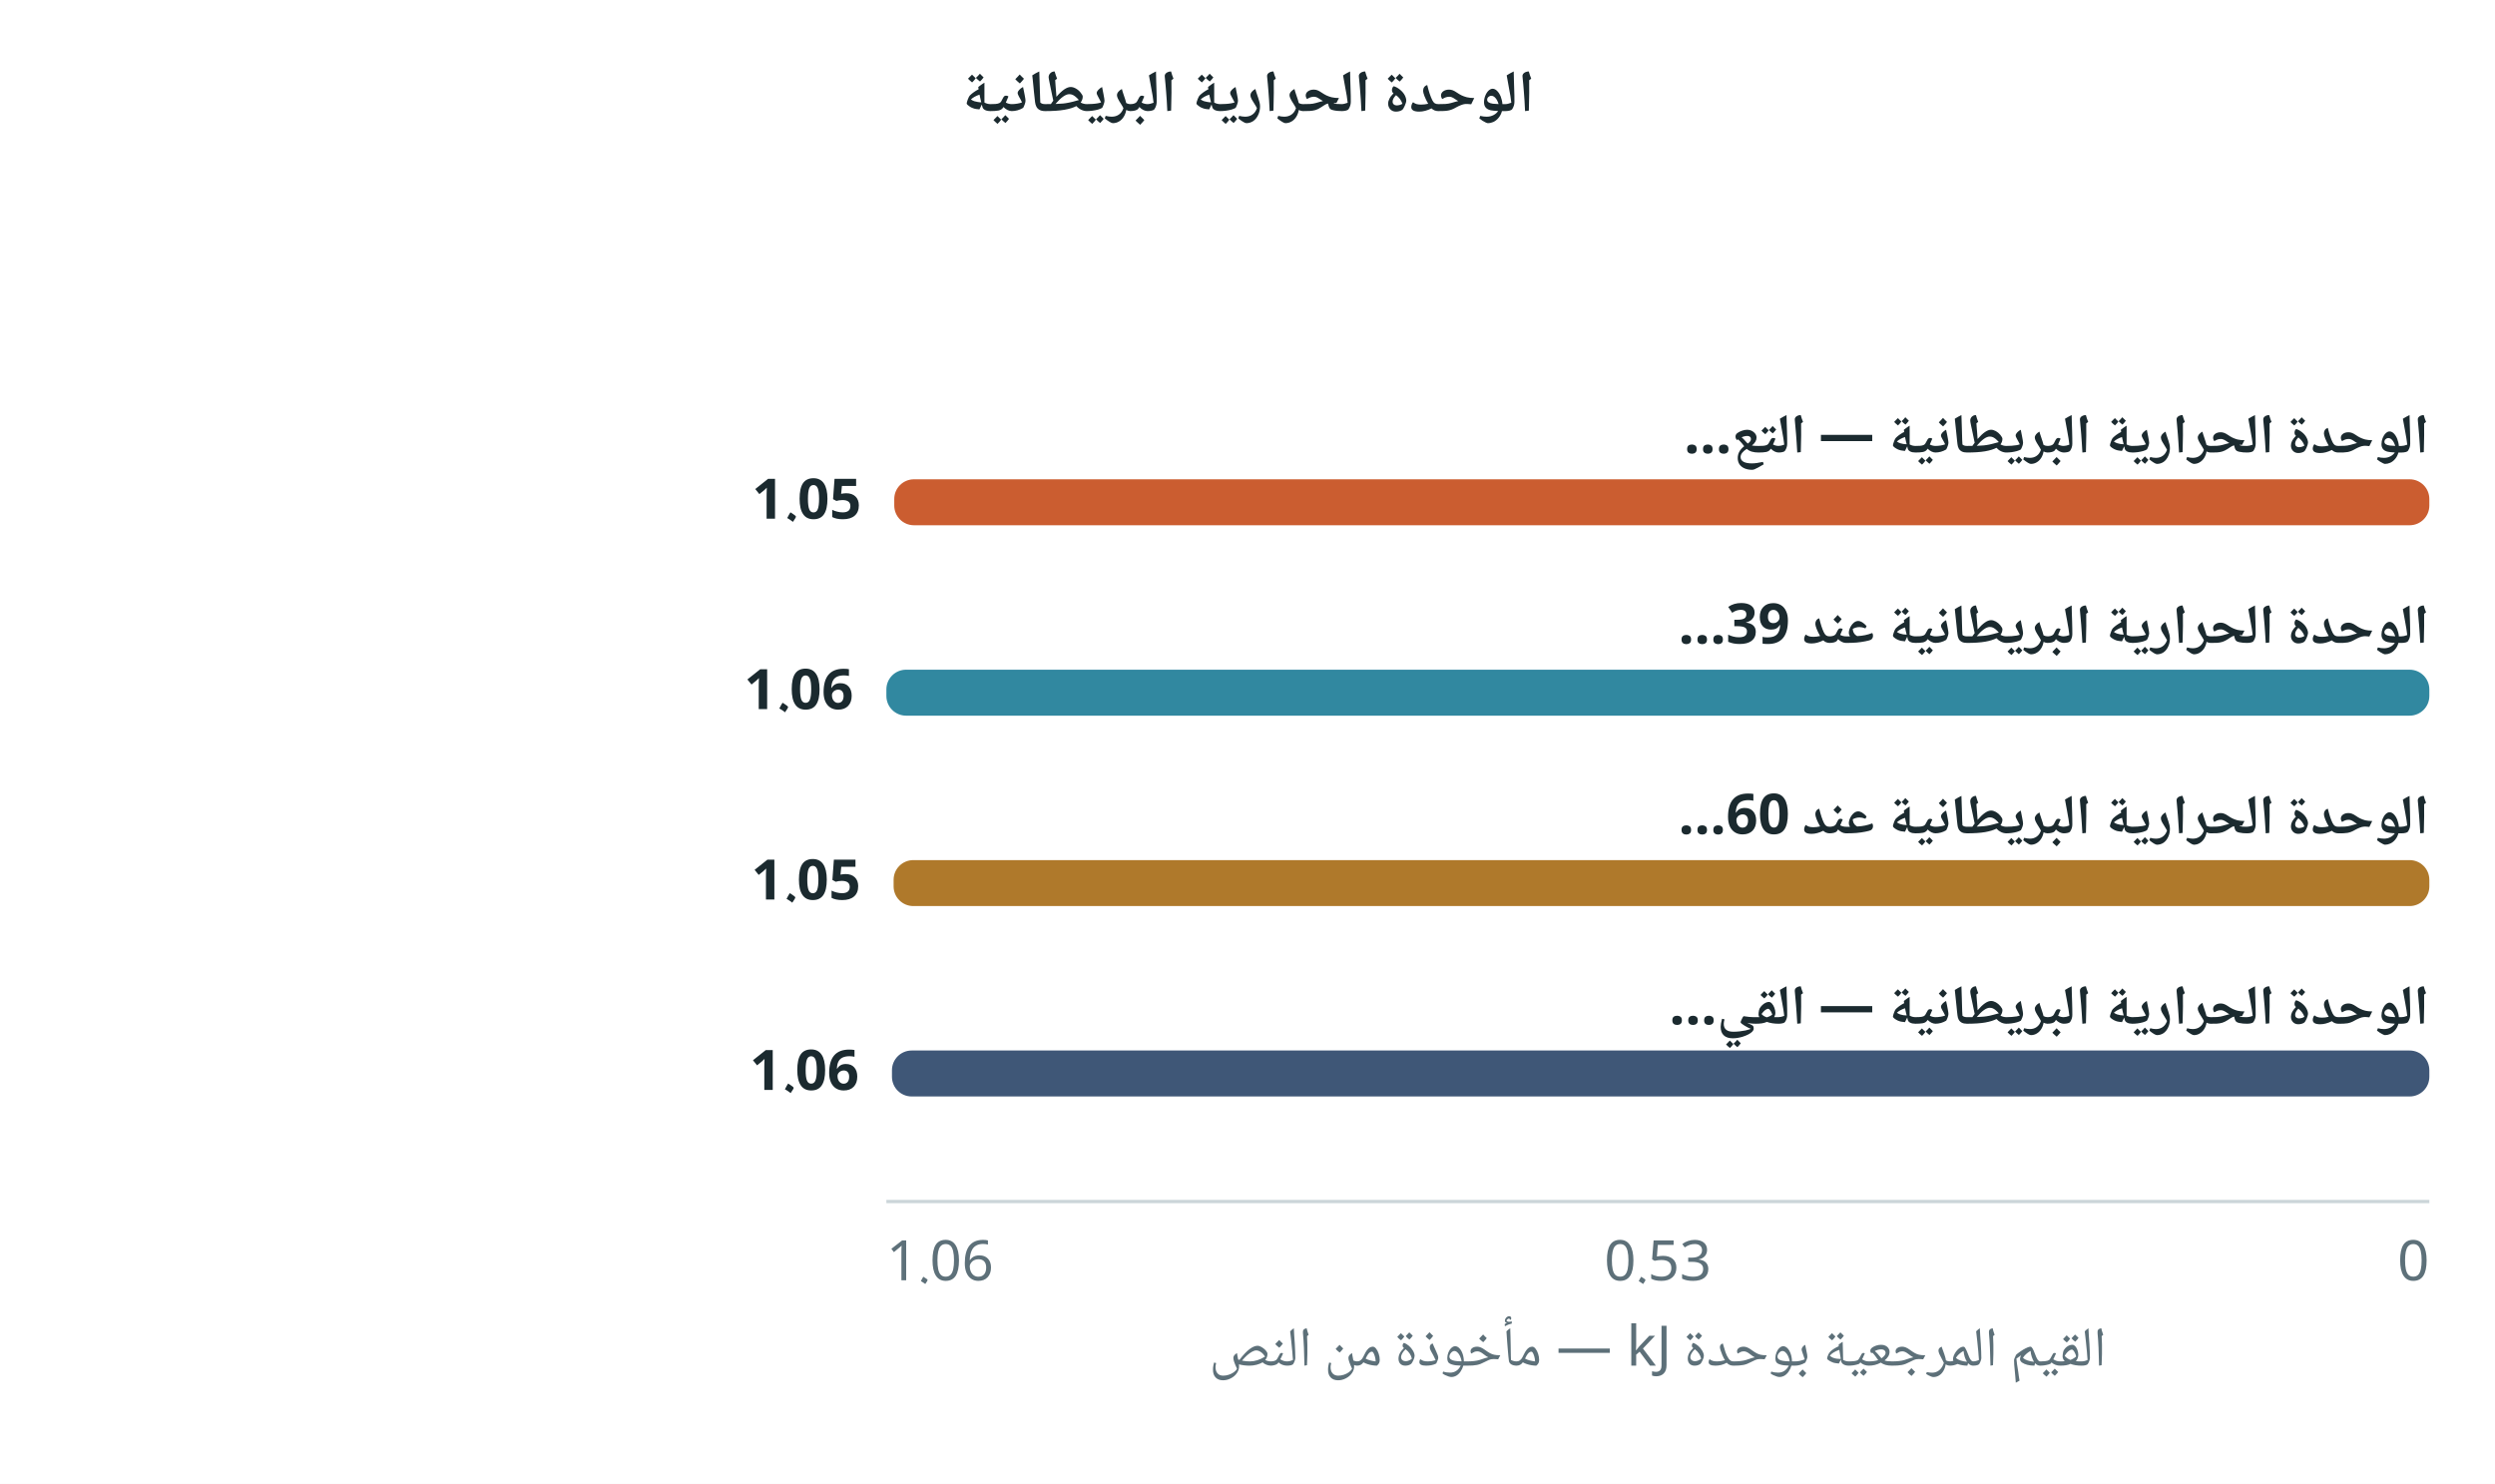
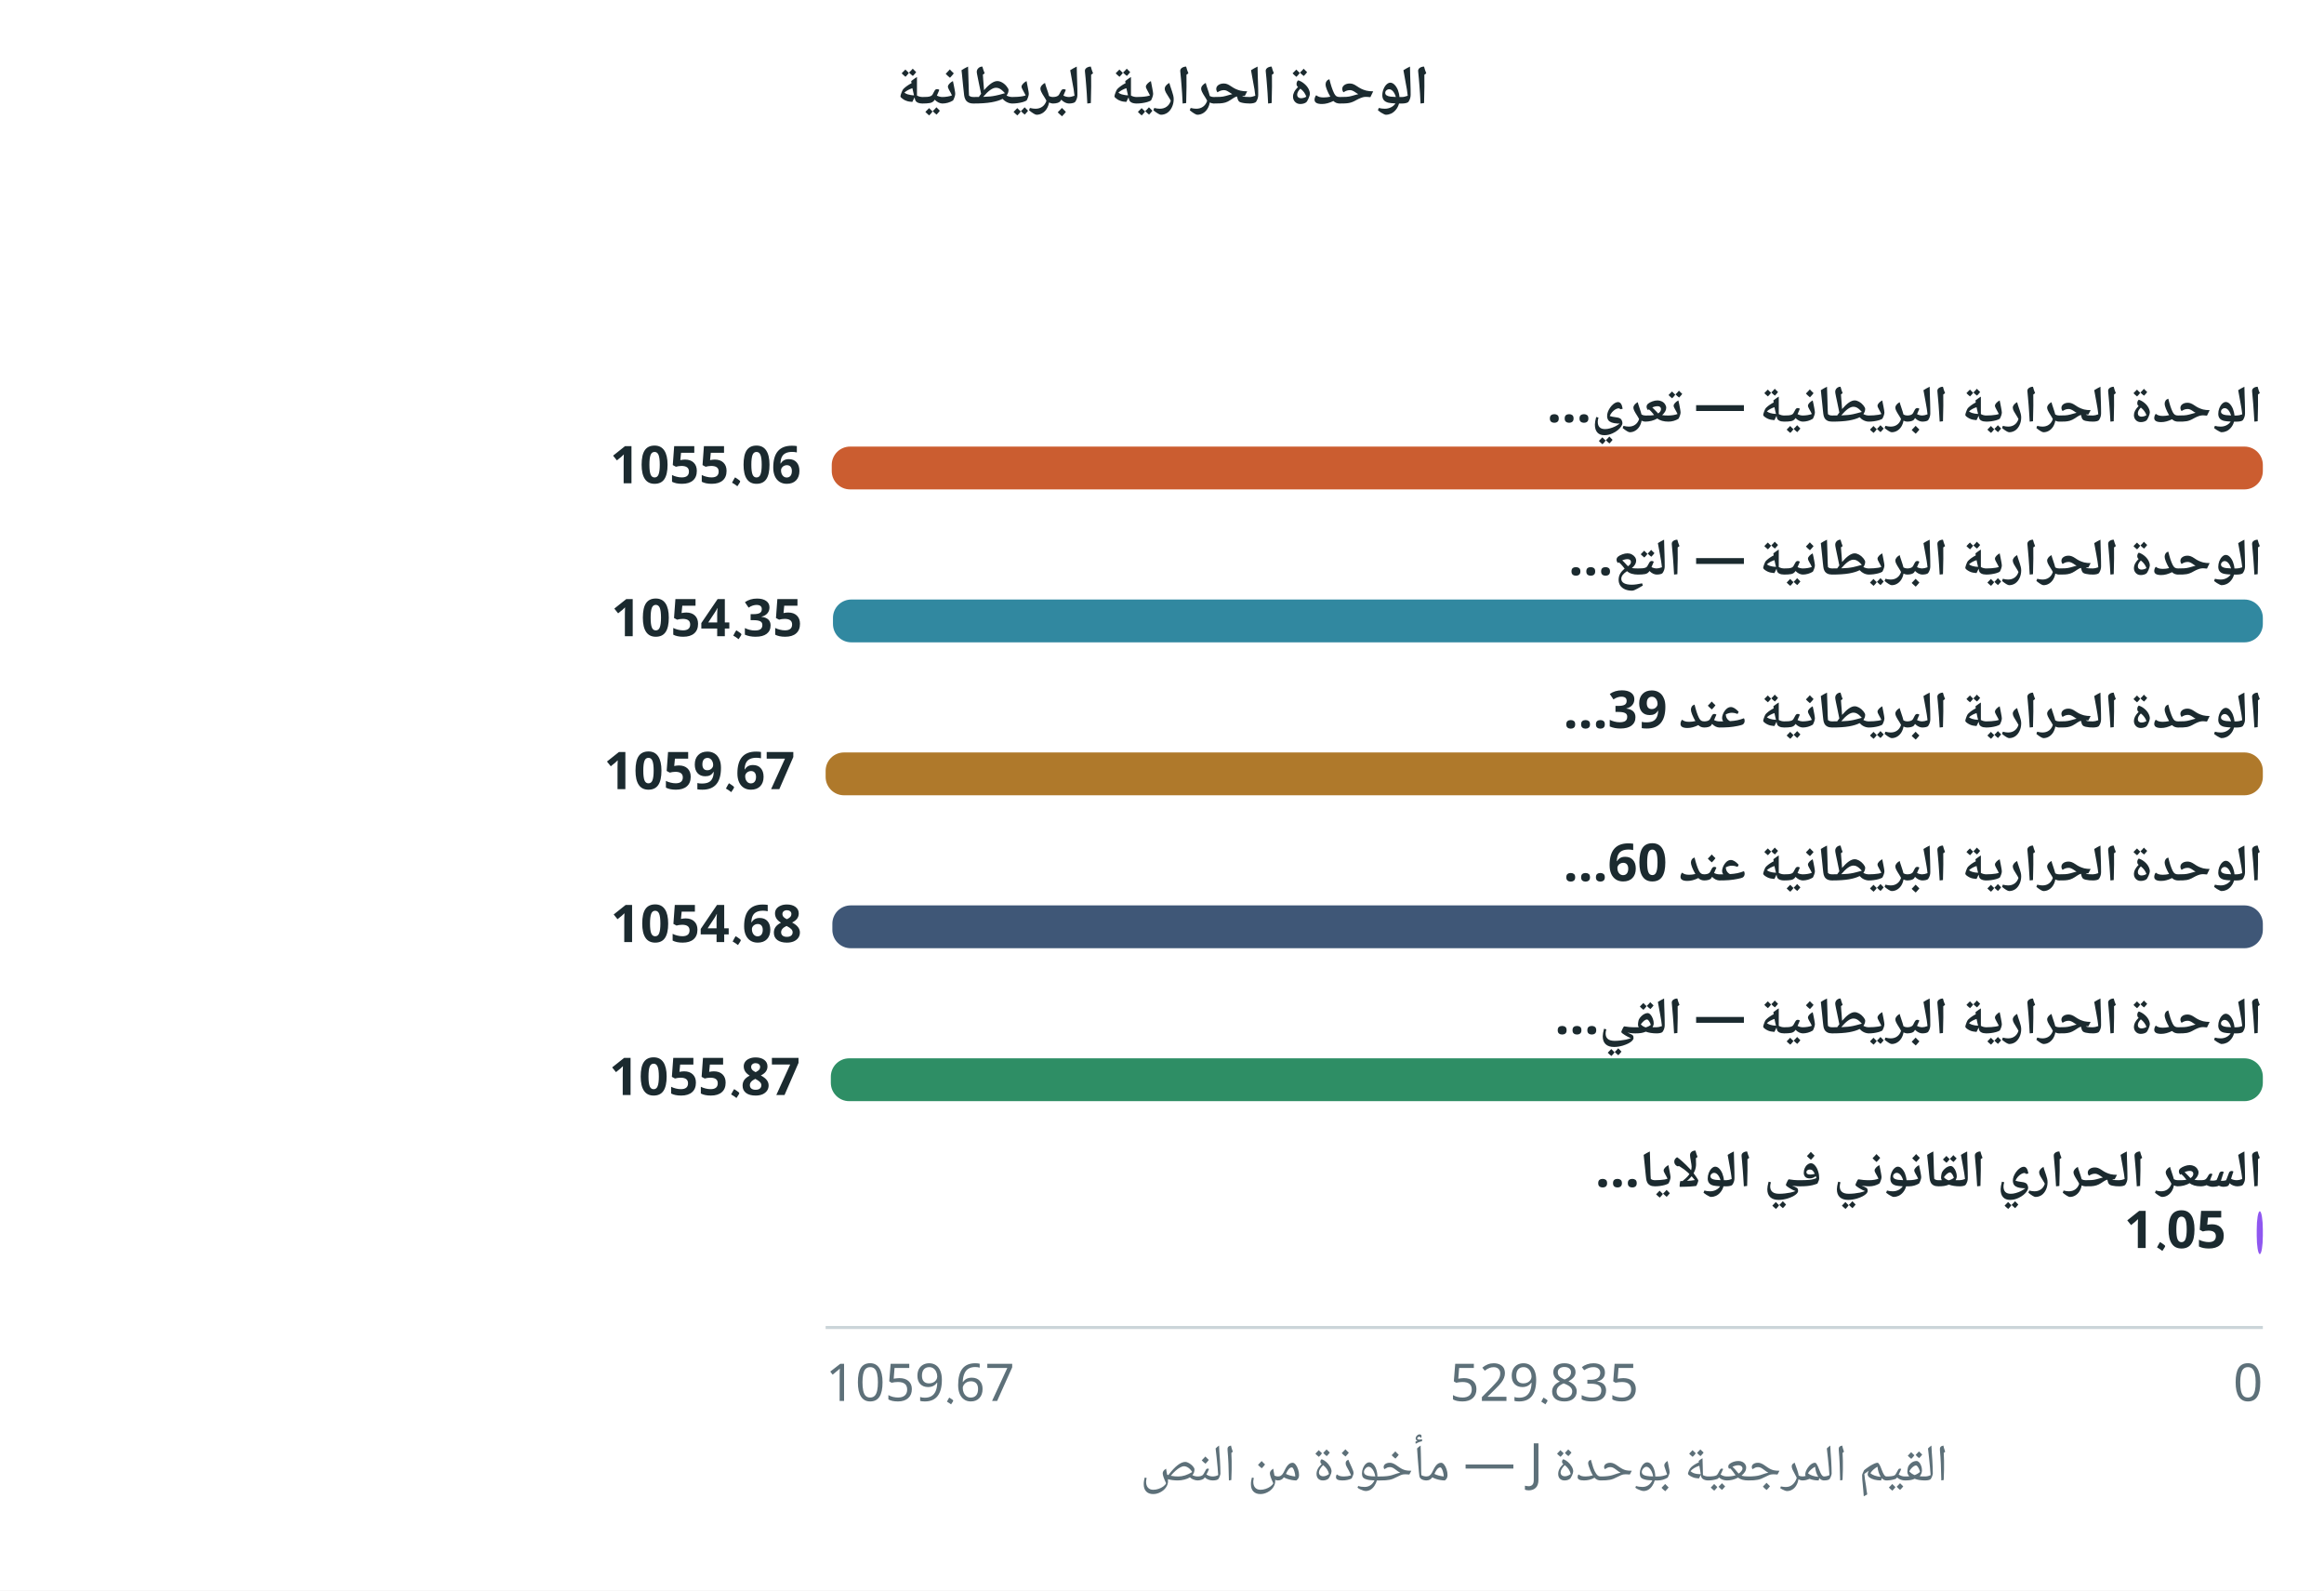
- <svg xmlns="http://www.w3.org/2000/svg" width="760" height="452" viewBox="0 0 760 452" role="img" aria-labelledby="t">
-   <rect width="760" height="452" fill="#ffffff" />
+ <svg xmlns="http://www.w3.org/2000/svg" width="760" height="520" viewBox="0 0 760 520" role="img" aria-labelledby="t">
+   <rect width="760" height="520" fill="#ffffff" />
  <g font-family="'Segoe UI', 'Noto Naskh Arabic', system-ui, sans-serif" direction="rtl">
    <text x="380" y="34" font-size="18" font-weight="700" fill="#1b2a2f" text-anchor="middle">الوحدة الحرارية البريطانية</text>
-     <text x="740" y="138" font-size="17" font-weight="600" fill="#1b2a2f" text-anchor="start">الوحدة الحرارية البريطانية — التع…</text>
-     <rect x="272.4" y="146" width="467.6" height="14" fill="#c2410c" fill-opacity="0.85" rx="6" />
-     <text x="262.4" y="158" font-size="17" font-weight="700" fill="#1b2a2f" text-anchor="end" direction="ltr">⁨1.05⁩</text>
-     <text x="740" y="196" font-size="17" font-weight="600" fill="#1b2a2f" text-anchor="start">الوحدة الحرارية البريطانية عند 39…</text>
-     <rect x="270" y="204" width="470" height="14" fill="#0e7490" fill-opacity="0.85" rx="6" />
-     <text x="260" y="216" font-size="17" font-weight="700" fill="#1b2a2f" text-anchor="end" direction="ltr">⁨1.06⁩</text>
-     <text x="740" y="254" font-size="17" font-weight="600" fill="#1b2a2f" text-anchor="start">الوحدة الحرارية البريطانية عند 60…</text>
-     <rect x="272.2" y="262" width="467.8" height="14" fill="#a16207" fill-opacity="0.85" rx="6" />
-     <text x="262.2" y="274" font-size="17" font-weight="700" fill="#1b2a2f" text-anchor="end" direction="ltr">⁨1.05⁩</text>
-     <text x="740" y="312" font-size="17" font-weight="600" fill="#1b2a2f" text-anchor="start">الوحدة الحرارية البريطانية — القي…</text>
-     <rect x="271.7" y="320" width="468.3" height="14" fill="#1e3a5f" fill-opacity="0.85" rx="6" />
-     <text x="261.7" y="332" font-size="17" font-weight="700" fill="#1b2a2f" text-anchor="end" direction="ltr">⁨1.06⁩</text>
-     <line x1="740" y1="366" x2="270" y2="366" stroke="#cbd5d9" stroke-width="1" />
-     <text x="740" y="390" font-size="17" font-weight="400" fill="#5d7079" text-anchor="start">0</text>
-     <text x="505" y="390" font-size="17" font-weight="400" fill="#5d7079" text-anchor="middle">0.53</text>
-     <text x="270" y="390" font-size="17" font-weight="400" fill="#5d7079" text-anchor="end">1.06</text>
-     <text x="505" y="416" font-size="17" font-weight="400" fill="#5d7079" text-anchor="middle">القيم المرجعية بوحدة kJ — مأخوذة من النص</text>
+     <text x="740" y="138" font-size="17" font-weight="600" fill="#1b2a2f" text-anchor="start">الوحدة الحرارية البريطانية — تعري…</text>
+     <rect x="272" y="146" width="468" height="14" fill="#c2410c" fill-opacity="0.85" rx="6" />
+     <text x="262" y="158" font-size="17" font-weight="700" fill="#1b2a2f" text-anchor="end" direction="ltr">⁨1055.06⁩</text>
+     <text x="740" y="188" font-size="17" font-weight="600" fill="#1b2a2f" text-anchor="start">الوحدة الحرارية البريطانية — التع…</text>
+     <rect x="272.4" y="196" width="467.6" height="14" fill="#0e7490" fill-opacity="0.85" rx="6" />
+     <text x="262.4" y="208" font-size="17" font-weight="700" fill="#1b2a2f" text-anchor="end" direction="ltr">⁨1054.35⁩</text>
+     <text x="740" y="238" font-size="17" font-weight="600" fill="#1b2a2f" text-anchor="start">الوحدة الحرارية البريطانية عند 39…</text>
+     <rect x="270" y="246" width="470" height="14" fill="#a16207" fill-opacity="0.85" rx="6" />
+     <text x="260" y="258" font-size="17" font-weight="700" fill="#1b2a2f" text-anchor="end" direction="ltr">⁨1059.67⁩</text>
+     <text x="740" y="288" font-size="17" font-weight="600" fill="#1b2a2f" text-anchor="start">الوحدة الحرارية البريطانية عند 60…</text>
+     <rect x="272.2" y="296" width="467.8" height="14" fill="#1e3a5f" fill-opacity="0.85" rx="6" />
+     <text x="262.2" y="308" font-size="17" font-weight="700" fill="#1b2a2f" text-anchor="end" direction="ltr">⁨1054.68⁩</text>
+     <text x="740" y="338" font-size="17" font-weight="600" fill="#1b2a2f" text-anchor="start">الوحدة الحرارية البريطانية — القي…</text>
+     <rect x="271.7" y="346" width="468.3" height="14" fill="#0a7a4a" fill-opacity="0.85" rx="6" />
+     <text x="261.7" y="358" font-size="17" font-weight="700" fill="#1b2a2f" text-anchor="end" direction="ltr">⁨1055.87⁩</text>
+     <text x="740" y="388" font-size="17" font-weight="600" fill="#1b2a2f" text-anchor="start">السعر الحراري القانوني في الولايا…</text>
+     <rect x="738" y="396" width="2" height="14" fill="#7c3aed" fill-opacity="0.85" rx="6" />
+     <text x="728" y="408" font-size="17" font-weight="700" fill="#1b2a2f" text-anchor="end" direction="ltr">⁨1.05⁩</text>
+     <line x1="740" y1="434" x2="270" y2="434" stroke="#cbd5d9" stroke-width="1" />
+     <text x="740" y="458" font-size="17" font-weight="400" fill="#5d7079" text-anchor="start">0</text>
+     <text x="505" y="458" font-size="17" font-weight="400" fill="#5d7079" text-anchor="middle">529.835</text>
+     <text x="270" y="458" font-size="17" font-weight="400" fill="#5d7079" text-anchor="end">1059.67</text>
+     <text x="505" y="484" font-size="17" font-weight="400" fill="#5d7079" text-anchor="middle">القيم المرجعية بوحدة J — مأخوذة من النص</text>
  </g>
</svg>
